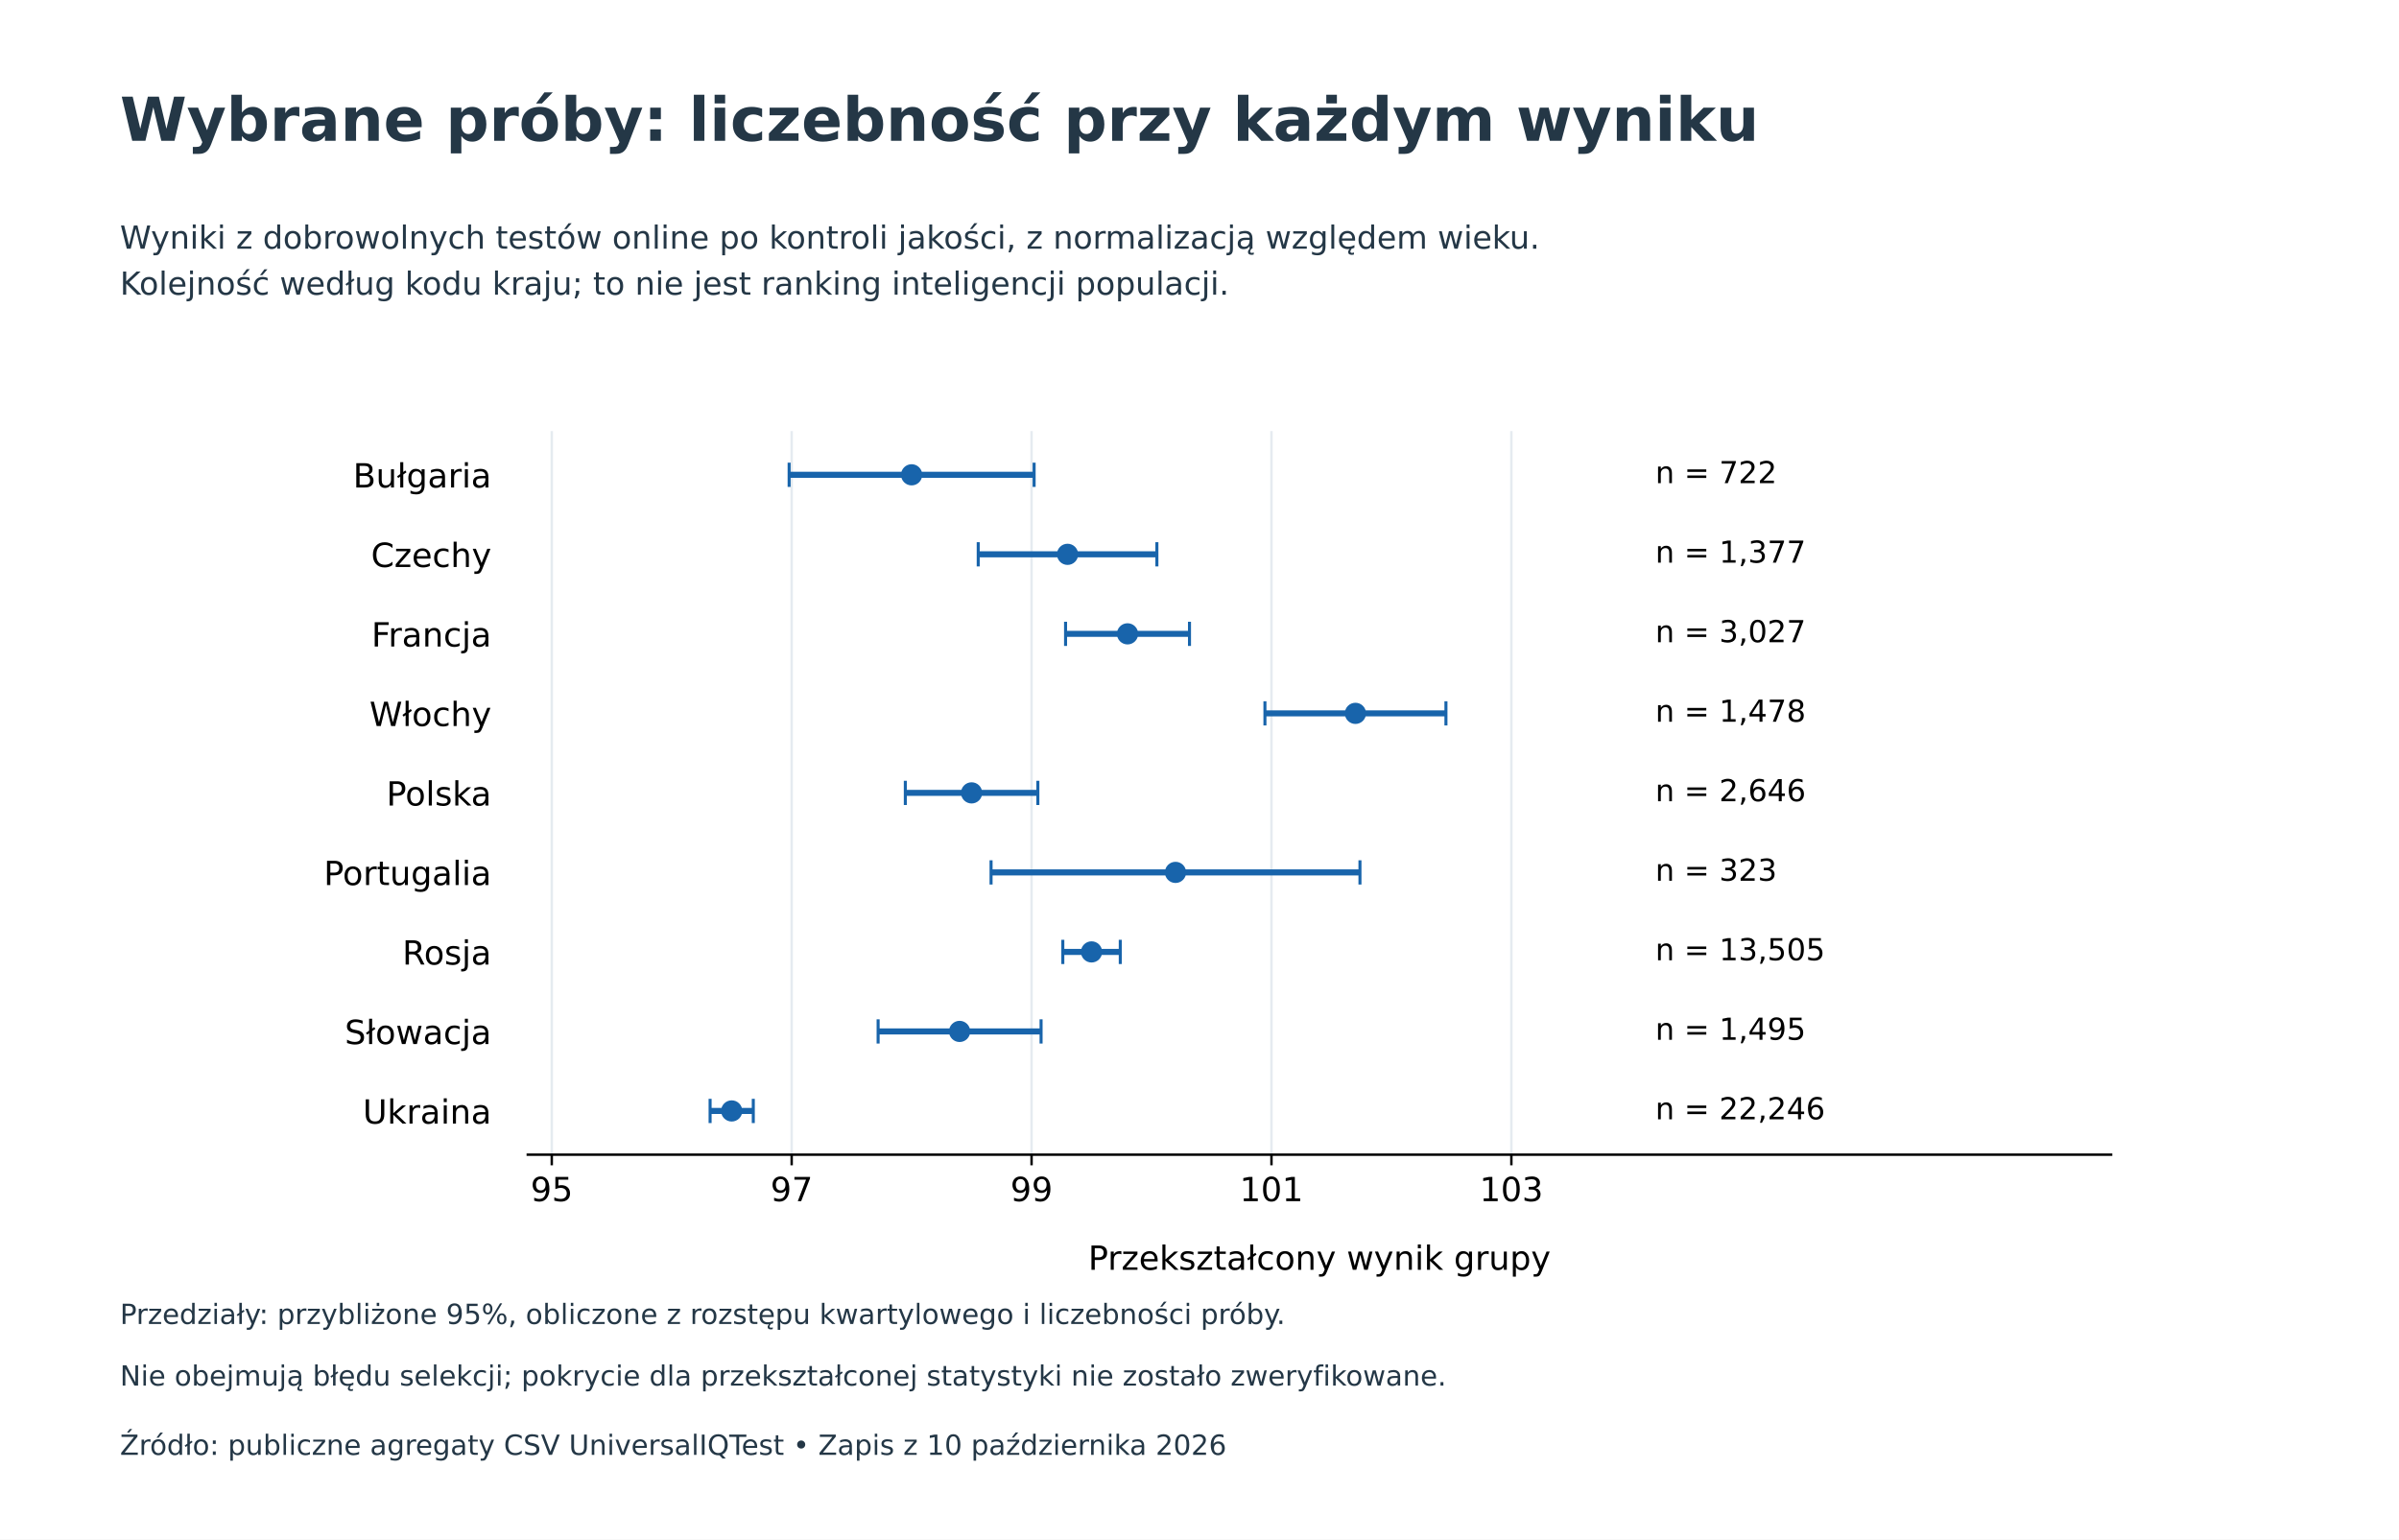
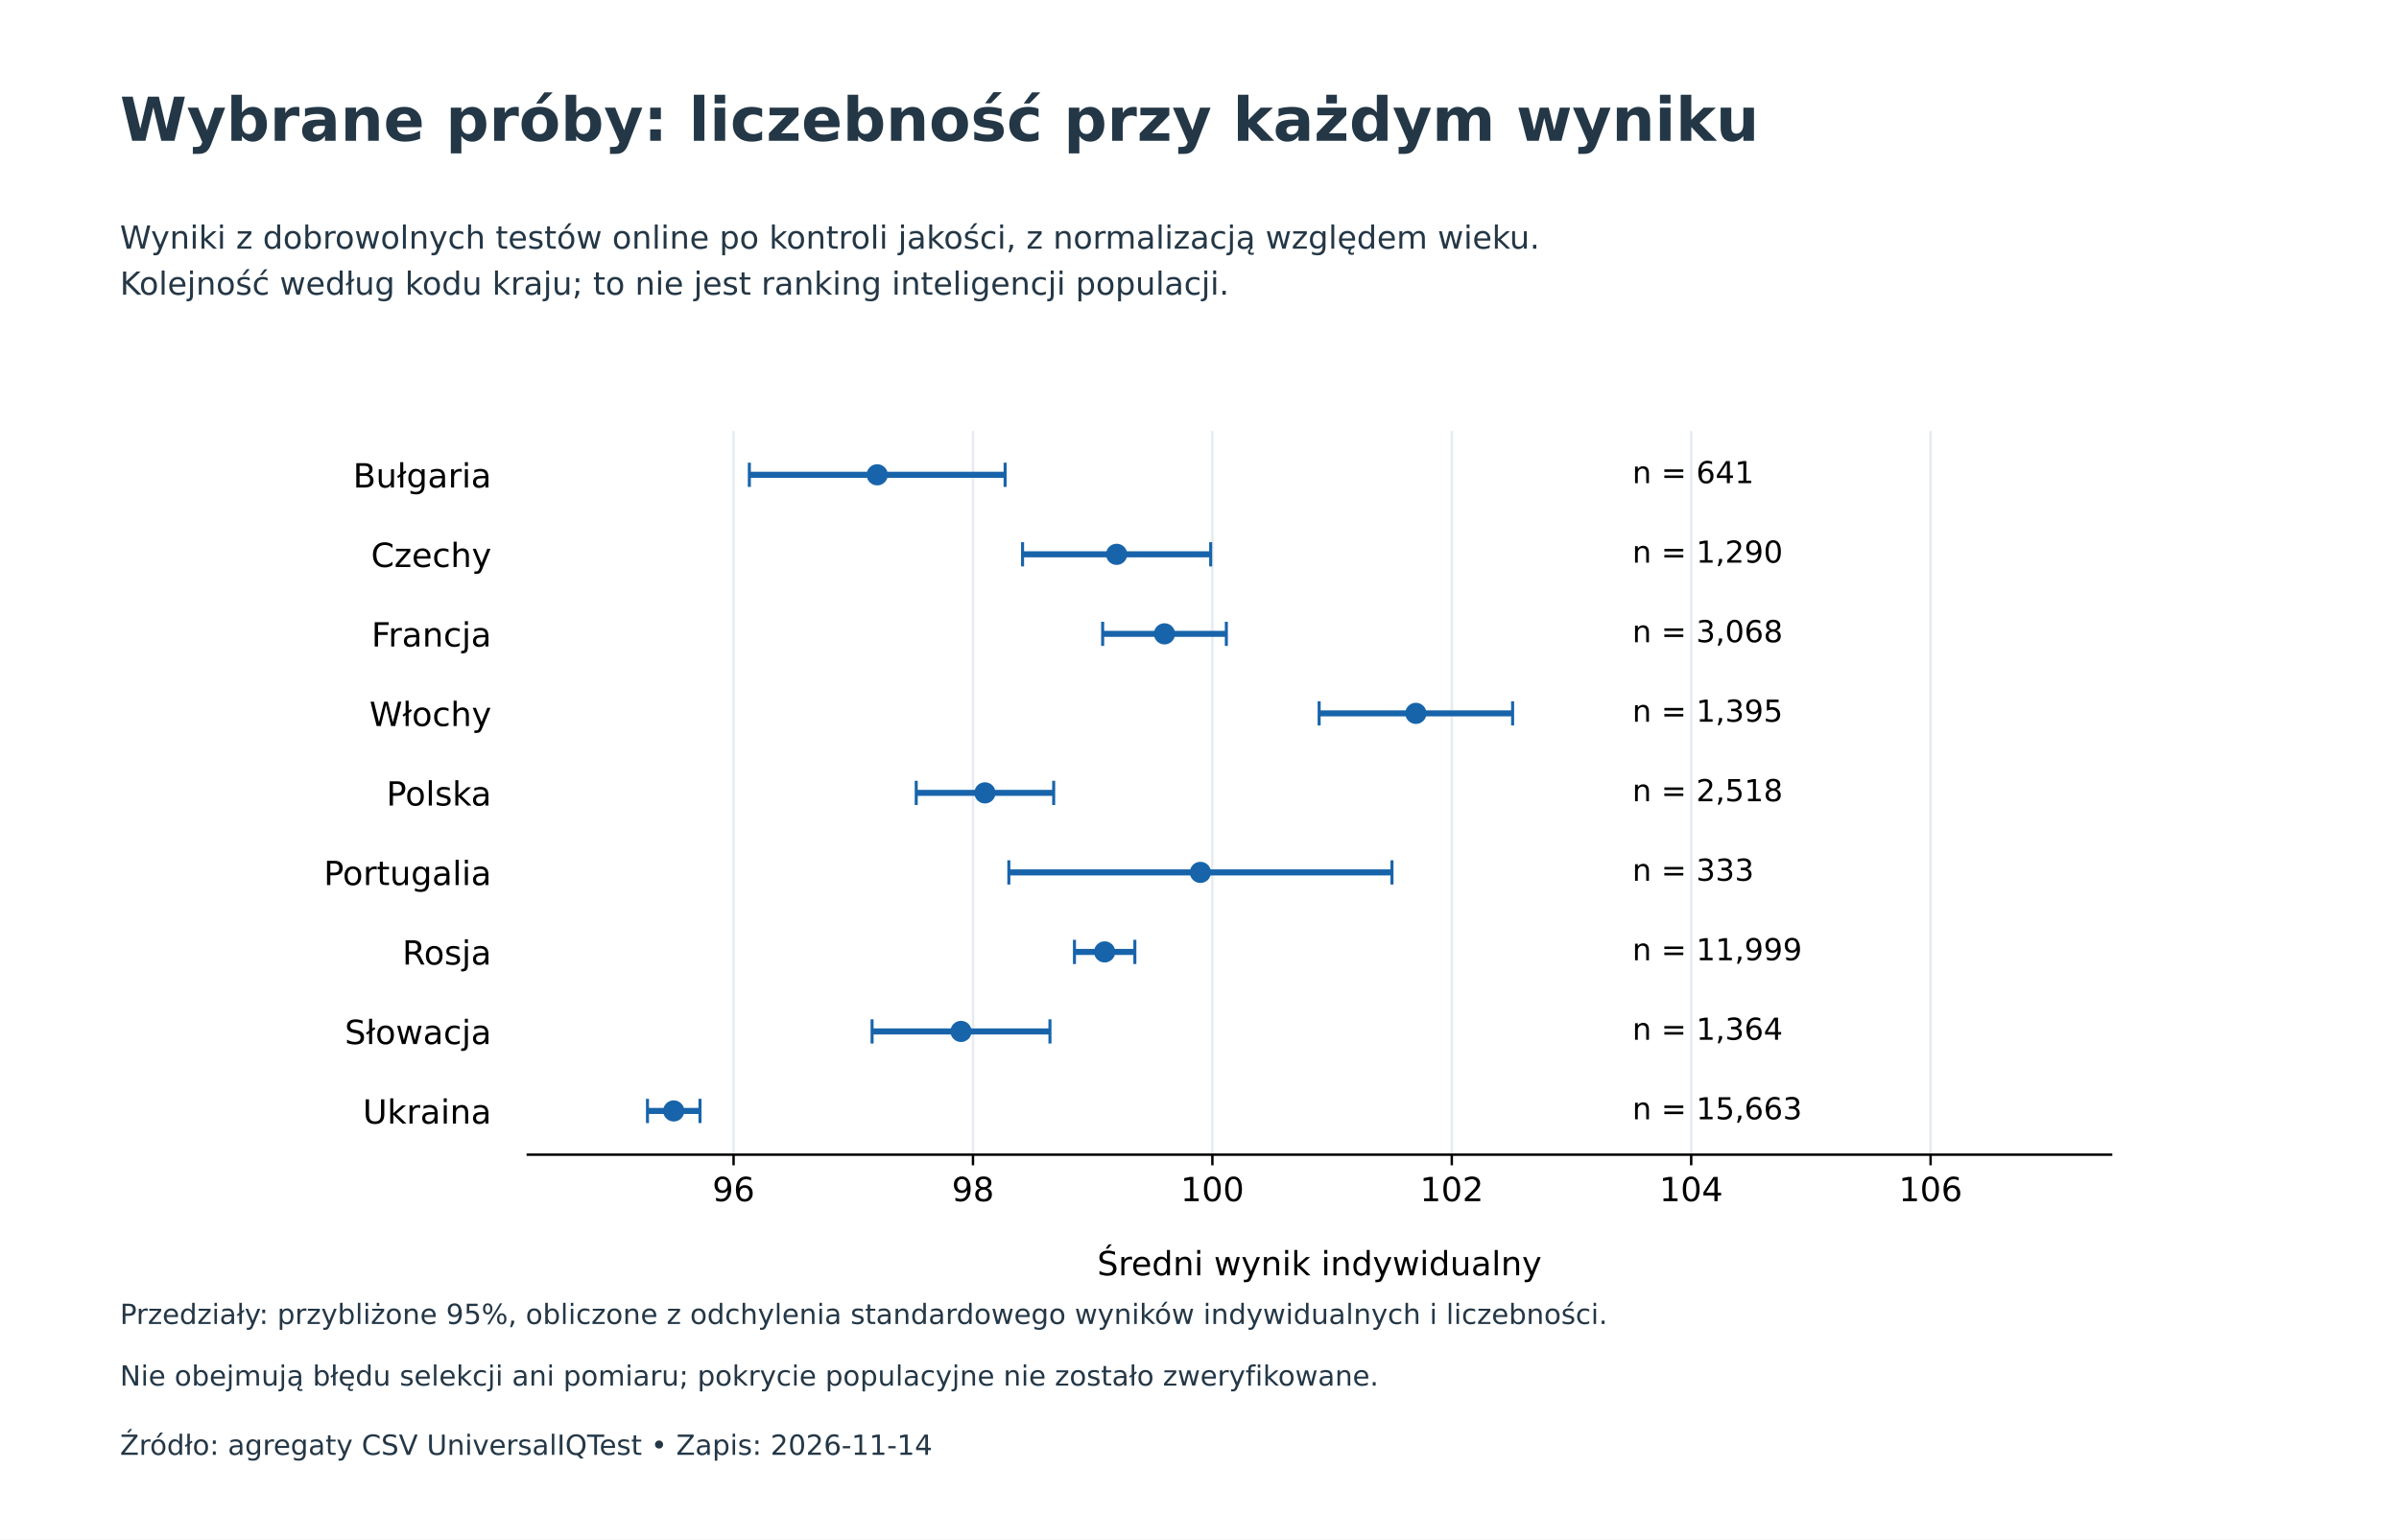
<svg xmlns="http://www.w3.org/2000/svg" xmlns:xlink="http://www.w3.org/1999/xlink" width="792pt" height="508.32pt" viewBox="0 0 792 508.32" version="1.1">
  <defs>
    <style type="text/css">*{stroke-linejoin: round; stroke-linecap: butt}</style>
  </defs>
  <g id="figure_1">
    <g id="patch_1">
      <path d="M 0 508.32 L 792 508.32 L 792 0 L 0 0 z " style="fill: #ffffff" />
    </g>
    <g id="axes_1">
      <g id="patch_2">
        <path d="M 174.24 381.24 L 696.96 381.24 L 696.96 142.33 L 174.24 142.33 z " style="fill: #ffffff" />
      </g>
      <g id="matplotlib.axis_1">
        <g id="xtick_1">
          <g id="line2d_1">
-             <path d="M 182.16 381.24 L 182.16 142.33 " clip-path="url(#p0355abdfba)" style="fill: none; stroke: #e5ebf0; stroke-width: 0.8; stroke-linecap: square" />
+             <path d="M 242.181 381.24 L 242.181 142.33 " clip-path="url(#p6fb1083c5d)" style="fill: none; stroke: #e5ebf0; stroke-width: 0.8; stroke-linecap: square" />
          </g>
          <g id="line2d_2">
            <defs>
-               <path id="m303d080124" d="M 0 0 L 0 3.5 " style="stroke: #000000; stroke-width: 0.8" />
+               <path id="md33e1cf49a" d="M 0 0 L 0 3.5 " style="stroke: #000000; stroke-width: 0.8" />
            </defs>
            <g>
-               <use xlink:href="#m303d080124" x="182.16" y="381.24" style="stroke: #000000; stroke-width: 0.8" />
+               <use xlink:href="#md33e1cf49a" x="242.181" y="381.24" style="stroke: #000000; stroke-width: 0.8" />
            </g>
          </g>
          <g id="text_1">
-             <text style="font-size: 11px; font-family: 'DejaVu Sans'; text-anchor: middle" x="182.16" y="396.598" transform="rotate(-0 182.16 396.5983)">95</text>
+             <text style="font-size: 11px; font-family: 'DejaVu Sans'; text-anchor: middle" x="242.181" y="396.598" transform="rotate(-0 242.1814 396.5983)">96</text>
          </g>
        </g>
        <g id="xtick_2">
          <g id="line2d_3">
-             <path d="M 261.36 381.24 L 261.36 142.33 " clip-path="url(#p0355abdfba)" style="fill: none; stroke: #e5ebf0; stroke-width: 0.8; stroke-linecap: square" />
+             <path d="M 321.217 381.24 L 321.217 142.33 " clip-path="url(#p6fb1083c5d)" style="fill: none; stroke: #e5ebf0; stroke-width: 0.8; stroke-linecap: square" />
          </g>
          <g id="line2d_4">
            <g>
-               <use xlink:href="#m303d080124" x="261.36" y="381.24" style="stroke: #000000; stroke-width: 0.8" />
+               <use xlink:href="#md33e1cf49a" x="321.217" y="381.24" style="stroke: #000000; stroke-width: 0.8" />
            </g>
          </g>
          <g id="text_2">
-             <text style="font-size: 11px; font-family: 'DejaVu Sans'; text-anchor: middle" x="261.36" y="396.598" transform="rotate(-0 261.36 396.5983)">97</text>
+             <text style="font-size: 11px; font-family: 'DejaVu Sans'; text-anchor: middle" x="321.217" y="396.598" transform="rotate(-0 321.2174 396.5983)">98</text>
          </g>
        </g>
        <g id="xtick_3">
          <g id="line2d_5">
-             <path d="M 340.56 381.24 L 340.56 142.33 " clip-path="url(#p0355abdfba)" style="fill: none; stroke: #e5ebf0; stroke-width: 0.8; stroke-linecap: square" />
+             <path d="M 400.253 381.24 L 400.253 142.33 " clip-path="url(#p6fb1083c5d)" style="fill: none; stroke: #e5ebf0; stroke-width: 0.8; stroke-linecap: square" />
          </g>
          <g id="line2d_6">
            <g>
-               <use xlink:href="#m303d080124" x="340.56" y="381.24" style="stroke: #000000; stroke-width: 0.8" />
+               <use xlink:href="#md33e1cf49a" x="400.253" y="381.24" style="stroke: #000000; stroke-width: 0.8" />
            </g>
          </g>
          <g id="text_3">
-             <text style="font-size: 11px; font-family: 'DejaVu Sans'; text-anchor: middle" x="340.56" y="396.598" transform="rotate(-0 340.56 396.5983)">99</text>
+             <text style="font-size: 11px; font-family: 'DejaVu Sans'; text-anchor: middle" x="400.253" y="396.598" transform="rotate(-0 400.2533 396.5983)">100</text>
          </g>
        </g>
        <g id="xtick_4">
          <g id="line2d_7">
-             <path d="M 419.76 381.24 L 419.76 142.33 " clip-path="url(#p0355abdfba)" style="fill: none; stroke: #e5ebf0; stroke-width: 0.8; stroke-linecap: square" />
+             <path d="M 479.289 381.24 L 479.289 142.33 " clip-path="url(#p6fb1083c5d)" style="fill: none; stroke: #e5ebf0; stroke-width: 0.8; stroke-linecap: square" />
          </g>
          <g id="line2d_8">
            <g>
-               <use xlink:href="#m303d080124" x="419.76" y="381.24" style="stroke: #000000; stroke-width: 0.8" />
+               <use xlink:href="#md33e1cf49a" x="479.289" y="381.24" style="stroke: #000000; stroke-width: 0.8" />
            </g>
          </g>
          <g id="text_4">
-             <text style="font-size: 11px; font-family: 'DejaVu Sans'; text-anchor: middle" x="419.76" y="396.598" transform="rotate(-0 419.76 396.5983)">101</text>
+             <text style="font-size: 11px; font-family: 'DejaVu Sans'; text-anchor: middle" x="479.289" y="396.598" transform="rotate(-0 479.2892 396.5983)">102</text>
          </g>
        </g>
        <g id="xtick_5">
          <g id="line2d_9">
-             <path d="M 498.96 381.24 L 498.96 142.33 " clip-path="url(#p0355abdfba)" style="fill: none; stroke: #e5ebf0; stroke-width: 0.8; stroke-linecap: square" />
+             <path d="M 558.325 381.24 L 558.325 142.33 " clip-path="url(#p6fb1083c5d)" style="fill: none; stroke: #e5ebf0; stroke-width: 0.8; stroke-linecap: square" />
          </g>
          <g id="line2d_10">
            <g>
-               <use xlink:href="#m303d080124" x="498.96" y="381.24" style="stroke: #000000; stroke-width: 0.8" />
+               <use xlink:href="#md33e1cf49a" x="558.325" y="381.24" style="stroke: #000000; stroke-width: 0.8" />
            </g>
          </g>
          <g id="text_5">
-             <text style="font-size: 11px; font-family: 'DejaVu Sans'; text-anchor: middle" x="498.96" y="396.598" transform="rotate(-0 498.96 396.5983)">103</text>
-           </g>
-         </g>
-         <g id="text_6">
-           <text style="font-size: 11px; font-family: 'DejaVu Sans'; text-anchor: middle" x="435.6" y="419.244" transform="rotate(-0 435.6 419.2442)">Przekształcony wynik grupy</text>
+             <text style="font-size: 11px; font-family: 'DejaVu Sans'; text-anchor: middle" x="558.325" y="396.598" transform="rotate(-0 558.3252 396.5983)">104</text>
+           </g>
+         </g>
+         <g id="xtick_6">
+           <g id="line2d_11">
+             <path d="M 637.361 381.24 L 637.361 142.33 " clip-path="url(#p6fb1083c5d)" style="fill: none; stroke: #e5ebf0; stroke-width: 0.8; stroke-linecap: square" />
+           </g>
+           <g id="line2d_12">
+             <g>
+               <use xlink:href="#md33e1cf49a" x="637.361" y="381.24" style="stroke: #000000; stroke-width: 0.8" />
+             </g>
+           </g>
+           <g id="text_6">
+             <text style="font-size: 11px; font-family: 'DejaVu Sans'; text-anchor: middle" x="637.361" y="396.598" transform="rotate(-0 637.3611 396.5983)">106</text>
+           </g>
+         </g>
+         <g id="text_7">
+           <text style="font-size: 11px; font-family: 'DejaVu Sans'; text-anchor: middle" x="435.6" y="421.063" transform="rotate(-0 435.6 421.0627)">Średni wynik indywidualny</text>
        </g>
      </g>
      <g id="matplotlib.axis_2">
        <g id="ytick_1">
-           <g id="line2d_11" />
-           <g id="text_7">
+           <g id="line2d_13" />
+           <g id="text_8">
            <text style="font-size: 11px; font-family: 'DejaVu Sans'; text-anchor: end" x="162.24" y="370.98" transform="rotate(-0 162.24 370.9795)">Ukraina</text>
          </g>
        </g>
        <g id="ytick_2">
-           <g id="line2d_12" />
-           <g id="text_8">
+           <g id="line2d_14" />
+           <g id="text_9">
            <text style="font-size: 11px; font-family: 'DejaVu Sans'; text-anchor: end" x="162.24" y="344.726" transform="rotate(-0 162.24 344.7256)">Słowacja</text>
          </g>
        </g>
        <g id="ytick_3">
-           <g id="line2d_13" />
-           <g id="text_9">
+           <g id="line2d_15" />
+           <g id="text_10">
            <text style="font-size: 11px; font-family: 'DejaVu Sans'; text-anchor: end" x="162.24" y="318.472" transform="rotate(-0 162.24 318.4717)">Rosja</text>
          </g>
        </g>
        <g id="ytick_4">
-           <g id="line2d_14" />
-           <g id="text_10">
+           <g id="line2d_16" />
+           <g id="text_11">
            <text style="font-size: 11px; font-family: 'DejaVu Sans'; text-anchor: end" x="162.24" y="292.218" transform="rotate(-0 162.24 292.2178)">Portugalia</text>
          </g>
        </g>
        <g id="ytick_5">
-           <g id="line2d_15" />
-           <g id="text_11">
+           <g id="line2d_17" />
+           <g id="text_12">
            <text style="font-size: 11px; font-family: 'DejaVu Sans'; text-anchor: end" x="162.24" y="265.964" transform="rotate(-0 162.24 265.9639)">Polska</text>
          </g>
        </g>
        <g id="ytick_6">
-           <g id="line2d_16" />
-           <g id="text_12">
+           <g id="line2d_18" />
+           <g id="text_13">
            <text style="font-size: 11px; font-family: 'DejaVu Sans'; text-anchor: end" x="162.24" y="239.71" transform="rotate(-0 162.24 239.7101)">Włochy</text>
          </g>
        </g>
        <g id="ytick_7">
-           <g id="line2d_17" />
-           <g id="text_13">
+           <g id="line2d_19" />
+           <g id="text_14">
            <text style="font-size: 11px; font-family: 'DejaVu Sans'; text-anchor: end" x="162.24" y="213.456" transform="rotate(-0 162.24 213.4562)">Francja</text>
          </g>
        </g>
        <g id="ytick_8">
-           <g id="line2d_18" />
-           <g id="text_14">
+           <g id="line2d_20" />
+           <g id="text_15">
            <text style="font-size: 11px; font-family: 'DejaVu Sans'; text-anchor: end" x="162.24" y="187.202" transform="rotate(-0 162.24 187.2023)">Czechy</text>
          </g>
        </g>
        <g id="ytick_9">
-           <g id="line2d_19" />
-           <g id="text_15">
+           <g id="line2d_21" />
+           <g id="text_16">
            <text style="font-size: 11px; font-family: 'DejaVu Sans'; text-anchor: end" x="162.24" y="160.948" transform="rotate(-0 162.24 160.9484)">Bułgaria</text>
          </g>
        </g>
      </g>
      <g id="LineCollection_1">
-         <path d="M 260.52 156.769 L 341.4 156.769 " clip-path="url(#p0355abdfba)" style="fill: none; stroke: #1864ab; stroke-width: 2" />
-       </g>
-       <g id="line2d_20">
+         <path d="M 247.385 156.769 L 331.821 156.769 " clip-path="url(#p6fb1083c5d)" style="fill: none; stroke: #1864ab; stroke-width: 2" />
+       </g>
+       <g id="line2d_22">
        <defs>
-           <path id="md514deb2c7" d="M 0 4 L 0 -4 " style="stroke: #1864ab" />
+           <path id="m8adefc4343" d="M 0 4 L 0 -4 " style="stroke: #1864ab" />
        </defs>
-         <g clip-path="url(#p0355abdfba)">
-           <use xlink:href="#md514deb2c7" x="260.52" y="156.769" style="fill: #1864ab; stroke: #1864ab" />
-         </g>
-       </g>
-       <g id="line2d_21">
-         <g clip-path="url(#p0355abdfba)">
-           <use xlink:href="#md514deb2c7" x="341.4" y="156.769" style="fill: #1864ab; stroke: #1864ab" />
+         <g clip-path="url(#p6fb1083c5d)">
+           <use xlink:href="#m8adefc4343" x="247.385" y="156.769" style="fill: #1864ab; stroke: #1864ab" />
+         </g>
+       </g>
+       <g id="line2d_23">
+         <g clip-path="url(#p6fb1083c5d)">
+           <use xlink:href="#m8adefc4343" x="331.821" y="156.769" style="fill: #1864ab; stroke: #1864ab" />
        </g>
      </g>
      <g id="LineCollection_2">
-         <path d="M 322.948 183.023 L 381.932 183.023 " clip-path="url(#p0355abdfba)" style="fill: none; stroke: #1864ab; stroke-width: 2" />
-       </g>
-       <g id="line2d_22">
-         <g clip-path="url(#p0355abdfba)">
-           <use xlink:href="#md514deb2c7" x="322.948" y="183.023" style="fill: #1864ab; stroke: #1864ab" />
-         </g>
-       </g>
-       <g id="line2d_23">
-         <g clip-path="url(#p0355abdfba)">
-           <use xlink:href="#md514deb2c7" x="381.932" y="183.023" style="fill: #1864ab; stroke: #1864ab" />
+         <path d="M 337.585 183.023 L 399.693 183.023 " clip-path="url(#p6fb1083c5d)" style="fill: none; stroke: #1864ab; stroke-width: 2" />
+       </g>
+       <g id="line2d_24">
+         <g clip-path="url(#p6fb1083c5d)">
+           <use xlink:href="#m8adefc4343" x="337.585" y="183.023" style="fill: #1864ab; stroke: #1864ab" />
+         </g>
+       </g>
+       <g id="line2d_25">
+         <g clip-path="url(#p6fb1083c5d)">
+           <use xlink:href="#m8adefc4343" x="399.693" y="183.023" style="fill: #1864ab; stroke: #1864ab" />
        </g>
      </g>
      <g id="LineCollection_3">
-         <path d="M 351.784 209.277 L 392.696 209.277 " clip-path="url(#p0355abdfba)" style="fill: none; stroke: #1864ab; stroke-width: 2" />
-       </g>
-       <g id="line2d_24">
-         <g clip-path="url(#p0355abdfba)">
-           <use xlink:href="#md514deb2c7" x="351.784" y="209.277" style="fill: #1864ab; stroke: #1864ab" />
-         </g>
-       </g>
-       <g id="line2d_25">
-         <g clip-path="url(#p0355abdfba)">
-           <use xlink:href="#md514deb2c7" x="392.696" y="209.277" style="fill: #1864ab; stroke: #1864ab" />
+         <path d="M 364.03 209.277 L 404.862 209.277 " clip-path="url(#p6fb1083c5d)" style="fill: none; stroke: #1864ab; stroke-width: 2" />
+       </g>
+       <g id="line2d_26">
+         <g clip-path="url(#p6fb1083c5d)">
+           <use xlink:href="#m8adefc4343" x="364.03" y="209.277" style="fill: #1864ab; stroke: #1864ab" />
+         </g>
+       </g>
+       <g id="line2d_27">
+         <g clip-path="url(#p6fb1083c5d)">
+           <use xlink:href="#m8adefc4343" x="404.862" y="209.277" style="fill: #1864ab; stroke: #1864ab" />
        </g>
      </g>
      <g id="LineCollection_4">
-         <path d="M 417.6 235.531 L 477.36 235.531 " clip-path="url(#p0355abdfba)" style="fill: none; stroke: #1864ab; stroke-width: 2" />
-       </g>
-       <g id="line2d_26">
-         <g clip-path="url(#p0355abdfba)">
-           <use xlink:href="#md514deb2c7" x="417.6" y="235.531" style="fill: #1864ab; stroke: #1864ab" />
-         </g>
-       </g>
-       <g id="line2d_27">
-         <g clip-path="url(#p0355abdfba)">
-           <use xlink:href="#md514deb2c7" x="477.36" y="235.531" style="fill: #1864ab; stroke: #1864ab" />
+         <path d="M 435.498 235.531 L 499.37 235.531 " clip-path="url(#p6fb1083c5d)" style="fill: none; stroke: #1864ab; stroke-width: 2" />
+       </g>
+       <g id="line2d_28">
+         <g clip-path="url(#p6fb1083c5d)">
+           <use xlink:href="#m8adefc4343" x="435.498" y="235.531" style="fill: #1864ab; stroke: #1864ab" />
+         </g>
+       </g>
+       <g id="line2d_29">
+         <g clip-path="url(#p6fb1083c5d)">
+           <use xlink:href="#m8adefc4343" x="499.37" y="235.531" style="fill: #1864ab; stroke: #1864ab" />
        </g>
      </g>
      <g id="LineCollection_5">
-         <path d="M 298.881 261.785 L 342.639 261.785 " clip-path="url(#p0355abdfba)" style="fill: none; stroke: #1864ab; stroke-width: 2" />
-       </g>
-       <g id="line2d_28">
-         <g clip-path="url(#p0355abdfba)">
-           <use xlink:href="#md514deb2c7" x="298.881" y="261.785" style="fill: #1864ab; stroke: #1864ab" />
-         </g>
-       </g>
-       <g id="line2d_29">
-         <g clip-path="url(#p0355abdfba)">
-           <use xlink:href="#md514deb2c7" x="342.639" y="261.785" style="fill: #1864ab; stroke: #1864ab" />
+         <path d="M 302.479 261.785 L 347.859 261.785 " clip-path="url(#p6fb1083c5d)" style="fill: none; stroke: #1864ab; stroke-width: 2" />
+       </g>
+       <g id="line2d_30">
+         <g clip-path="url(#p6fb1083c5d)">
+           <use xlink:href="#m8adefc4343" x="302.479" y="261.785" style="fill: #1864ab; stroke: #1864ab" />
+         </g>
+       </g>
+       <g id="line2d_31">
+         <g clip-path="url(#p6fb1083c5d)">
+           <use xlink:href="#m8adefc4343" x="347.859" y="261.785" style="fill: #1864ab; stroke: #1864ab" />
        </g>
      </g>
      <g id="LineCollection_6">
-         <path d="M 327.187 288.039 L 448.973 288.039 " clip-path="url(#p0355abdfba)" style="fill: none; stroke: #1864ab; stroke-width: 2" />
-       </g>
-       <g id="line2d_30">
-         <g clip-path="url(#p0355abdfba)">
-           <use xlink:href="#md514deb2c7" x="327.187" y="288.039" style="fill: #1864ab; stroke: #1864ab" />
-         </g>
-       </g>
-       <g id="line2d_31">
-         <g clip-path="url(#p0355abdfba)">
-           <use xlink:href="#md514deb2c7" x="448.973" y="288.039" style="fill: #1864ab; stroke: #1864ab" />
+         <path d="M 333.058 288.039 L 459.545 288.039 " clip-path="url(#p6fb1083c5d)" style="fill: none; stroke: #1864ab; stroke-width: 2" />
+       </g>
+       <g id="line2d_32">
+         <g clip-path="url(#p6fb1083c5d)">
+           <use xlink:href="#m8adefc4343" x="333.058" y="288.039" style="fill: #1864ab; stroke: #1864ab" />
+         </g>
+       </g>
+       <g id="line2d_33">
+         <g clip-path="url(#p6fb1083c5d)">
+           <use xlink:href="#m8adefc4343" x="459.545" y="288.039" style="fill: #1864ab; stroke: #1864ab" />
        </g>
      </g>
      <g id="LineCollection_7">
-         <path d="M 350.876 314.293 L 369.844 314.293 " clip-path="url(#p0355abdfba)" style="fill: none; stroke: #1864ab; stroke-width: 2" />
-       </g>
-       <g id="line2d_32">
-         <g clip-path="url(#p0355abdfba)">
-           <use xlink:href="#md514deb2c7" x="350.876" y="314.293" style="fill: #1864ab; stroke: #1864ab" />
-         </g>
-       </g>
-       <g id="line2d_33">
-         <g clip-path="url(#p0355abdfba)">
-           <use xlink:href="#md514deb2c7" x="369.844" y="314.293" style="fill: #1864ab; stroke: #1864ab" />
+         <path d="M 354.717 314.293 L 374.657 314.293 " clip-path="url(#p6fb1083c5d)" style="fill: none; stroke: #1864ab; stroke-width: 2" />
+       </g>
+       <g id="line2d_34">
+         <g clip-path="url(#p6fb1083c5d)">
+           <use xlink:href="#m8adefc4343" x="354.717" y="314.293" style="fill: #1864ab; stroke: #1864ab" />
+         </g>
+       </g>
+       <g id="line2d_35">
+         <g clip-path="url(#p6fb1083c5d)">
+           <use xlink:href="#m8adefc4343" x="374.657" y="314.293" style="fill: #1864ab; stroke: #1864ab" />
        </g>
      </g>
      <g id="LineCollection_8">
-         <path d="M 289.901 340.546 L 343.699 340.546 " clip-path="url(#p0355abdfba)" style="fill: none; stroke: #1864ab; stroke-width: 2" />
-       </g>
-       <g id="line2d_34">
-         <g clip-path="url(#p0355abdfba)">
-           <use xlink:href="#md514deb2c7" x="289.901" y="340.546" style="fill: #1864ab; stroke: #1864ab" />
-         </g>
-       </g>
-       <g id="line2d_35">
-         <g clip-path="url(#p0355abdfba)">
-           <use xlink:href="#md514deb2c7" x="343.699" y="340.546" style="fill: #1864ab; stroke: #1864ab" />
+         <path d="M 287.905 340.546 L 346.627 340.546 " clip-path="url(#p6fb1083c5d)" style="fill: none; stroke: #1864ab; stroke-width: 2" />
+       </g>
+       <g id="line2d_36">
+         <g clip-path="url(#p6fb1083c5d)">
+           <use xlink:href="#m8adefc4343" x="287.905" y="340.546" style="fill: #1864ab; stroke: #1864ab" />
+         </g>
+       </g>
+       <g id="line2d_37">
+         <g clip-path="url(#p6fb1083c5d)">
+           <use xlink:href="#m8adefc4343" x="346.627" y="340.546" style="fill: #1864ab; stroke: #1864ab" />
        </g>
      </g>
      <g id="LineCollection_9">
-         <path d="M 234.431 366.8 L 248.689 366.8 " clip-path="url(#p0355abdfba)" style="fill: none; stroke: #1864ab; stroke-width: 2" />
-       </g>
-       <g id="line2d_36">
-         <g clip-path="url(#p0355abdfba)">
-           <use xlink:href="#md514deb2c7" x="234.431" y="366.8" style="fill: #1864ab; stroke: #1864ab" />
-         </g>
-       </g>
-       <g id="line2d_37">
-         <g clip-path="url(#p0355abdfba)">
-           <use xlink:href="#md514deb2c7" x="248.689" y="366.8" style="fill: #1864ab; stroke: #1864ab" />
-         </g>
+         <path d="M 213.758 366.8 L 231.087 366.8 " clip-path="url(#p6fb1083c5d)" style="fill: none; stroke: #1864ab; stroke-width: 2" />
      </g>
      <g id="line2d_38">
+         <g clip-path="url(#p6fb1083c5d)">
+           <use xlink:href="#m8adefc4343" x="213.758" y="366.8" style="fill: #1864ab; stroke: #1864ab" />
+         </g>
+       </g>
+       <g id="line2d_39">
+         <g clip-path="url(#p6fb1083c5d)">
+           <use xlink:href="#m8adefc4343" x="231.087" y="366.8" style="fill: #1864ab; stroke: #1864ab" />
+         </g>
+       </g>
+       <g id="line2d_40">
        <defs>
-           <path id="me2118a0cbb" d="M 0 3 C 0.796 3 1.559 2.684 2.121 2.121 C 2.684 1.559 3 0.796 3 0 C 3 -0.796 2.684 -1.559 2.121 -2.121 C 1.559 -2.684 0.796 -3 0 -3 C -0.796 -3 -1.559 -2.684 -2.121 -2.121 C -2.684 -1.559 -3 -0.796 -3 0 C -3 0.796 -2.684 1.559 -2.121 2.121 C -1.559 2.684 -0.796 3 0 3 z " style="stroke: #1864ab" />
+           <path id="m5610ead904" d="M 0 3 C 0.796 3 1.559 2.684 2.121 2.121 C 2.684 1.559 3 0.796 3 0 C 3 -0.796 2.684 -1.559 2.121 -2.121 C 1.559 -2.684 0.796 -3 0 -3 C -0.796 -3 -1.559 -2.684 -2.121 -2.121 C -2.684 -1.559 -3 -0.796 -3 0 C -3 0.796 -2.684 1.559 -2.121 2.121 C -1.559 2.684 -0.796 3 0 3 z " style="stroke: #1864ab" />
        </defs>
-         <g clip-path="url(#p0355abdfba)">
-           <use xlink:href="#me2118a0cbb" x="300.96" y="156.769" style="fill: #1864ab; stroke: #1864ab" />
-         </g>
-       </g>
-       <g id="line2d_39">
-         <g clip-path="url(#p0355abdfba)">
-           <use xlink:href="#me2118a0cbb" x="352.44" y="183.023" style="fill: #1864ab; stroke: #1864ab" />
-         </g>
-       </g>
-       <g id="line2d_40">
-         <g clip-path="url(#p0355abdfba)">
-           <use xlink:href="#me2118a0cbb" x="372.24" y="209.277" style="fill: #1864ab; stroke: #1864ab" />
+         <g clip-path="url(#p6fb1083c5d)">
+           <use xlink:href="#m5610ead904" x="289.603" y="156.769" style="fill: #1864ab; stroke: #1864ab" />
        </g>
      </g>
      <g id="line2d_41">
-         <g clip-path="url(#p0355abdfba)">
-           <use xlink:href="#me2118a0cbb" x="447.48" y="235.531" style="fill: #1864ab; stroke: #1864ab" />
+         <g clip-path="url(#p6fb1083c5d)">
+           <use xlink:href="#m5610ead904" x="368.639" y="183.023" style="fill: #1864ab; stroke: #1864ab" />
        </g>
      </g>
      <g id="line2d_42">
-         <g clip-path="url(#p0355abdfba)">
-           <use xlink:href="#me2118a0cbb" x="320.76" y="261.785" style="fill: #1864ab; stroke: #1864ab" />
+         <g clip-path="url(#p6fb1083c5d)">
+           <use xlink:href="#m5610ead904" x="384.446" y="209.277" style="fill: #1864ab; stroke: #1864ab" />
        </g>
      </g>
      <g id="line2d_43">
-         <g clip-path="url(#p0355abdfba)">
-           <use xlink:href="#me2118a0cbb" x="388.08" y="288.039" style="fill: #1864ab; stroke: #1864ab" />
+         <g clip-path="url(#p6fb1083c5d)">
+           <use xlink:href="#m5610ead904" x="467.434" y="235.531" style="fill: #1864ab; stroke: #1864ab" />
        </g>
      </g>
      <g id="line2d_44">
-         <g clip-path="url(#p0355abdfba)">
-           <use xlink:href="#me2118a0cbb" x="360.36" y="314.293" style="fill: #1864ab; stroke: #1864ab" />
+         <g clip-path="url(#p6fb1083c5d)">
+           <use xlink:href="#m5610ead904" x="325.169" y="261.785" style="fill: #1864ab; stroke: #1864ab" />
        </g>
      </g>
      <g id="line2d_45">
-         <g clip-path="url(#p0355abdfba)">
-           <use xlink:href="#me2118a0cbb" x="316.8" y="340.546" style="fill: #1864ab; stroke: #1864ab" />
+         <g clip-path="url(#p6fb1083c5d)">
+           <use xlink:href="#m5610ead904" x="396.302" y="288.039" style="fill: #1864ab; stroke: #1864ab" />
        </g>
      </g>
      <g id="line2d_46">
-         <g clip-path="url(#p0355abdfba)">
-           <use xlink:href="#me2118a0cbb" x="241.56" y="366.8" style="fill: #1864ab; stroke: #1864ab" />
+         <g clip-path="url(#p6fb1083c5d)">
+           <use xlink:href="#m5610ead904" x="364.687" y="314.293" style="fill: #1864ab; stroke: #1864ab" />
+         </g>
+       </g>
+       <g id="line2d_47">
+         <g clip-path="url(#p6fb1083c5d)">
+           <use xlink:href="#m5610ead904" x="317.266" y="340.546" style="fill: #1864ab; stroke: #1864ab" />
+         </g>
+       </g>
+       <g id="line2d_48">
+         <g clip-path="url(#p6fb1083c5d)">
+           <use xlink:href="#m5610ead904" x="222.422" y="366.8" style="fill: #1864ab; stroke: #1864ab" />
        </g>
      </g>
      <g id="patch_3">
        <path d="M 174.24 381.24 L 696.96 381.24 " style="fill: none; stroke: #000000; stroke-width: 0.8; stroke-linejoin: miter; stroke-linecap: square" />
      </g>
-       <g id="text_16">
-         <text style="font-size: 10px; font-family: 'DejaVu Sans'; text-anchor: start" x="546.48" y="159.529" transform="rotate(-0 546.48 159.5286)">n = 722</text>
-       </g>
      <g id="text_17">
-         <text style="font-size: 10px; font-family: 'DejaVu Sans'; text-anchor: start" x="546.48" y="185.783" transform="rotate(-0 546.48 185.7825)">n = 1,377</text>
+         <text style="font-size: 10px; font-family: 'DejaVu Sans'; text-anchor: start" x="538.888" y="159.529" transform="rotate(-0 538.8881 159.5286)">n = 641</text>
      </g>
      <g id="text_18">
-         <text style="font-size: 10px; font-family: 'DejaVu Sans'; text-anchor: start" x="546.48" y="212.036" transform="rotate(-0 546.48 212.0364)">n = 3,027</text>
+         <text style="font-size: 10px; font-family: 'DejaVu Sans'; text-anchor: start" x="538.888" y="185.783" transform="rotate(-0 538.8881 185.7825)">n = 1,290</text>
      </g>
      <g id="text_19">
-         <text style="font-size: 10px; font-family: 'DejaVu Sans'; text-anchor: start" x="546.48" y="238.29" transform="rotate(-0 546.48 238.2903)">n = 1,478</text>
+         <text style="font-size: 10px; font-family: 'DejaVu Sans'; text-anchor: start" x="538.888" y="212.036" transform="rotate(-0 538.8881 212.0364)">n = 3,068</text>
      </g>
      <g id="text_20">
-         <text style="font-size: 10px; font-family: 'DejaVu Sans'; text-anchor: start" x="546.48" y="264.544" transform="rotate(-0 546.48 264.5442)">n = 2,646</text>
+         <text style="font-size: 10px; font-family: 'DejaVu Sans'; text-anchor: start" x="538.888" y="238.29" transform="rotate(-0 538.8881 238.2903)">n = 1,395</text>
      </g>
      <g id="text_21">
-         <text style="font-size: 10px; font-family: 'DejaVu Sans'; text-anchor: start" x="546.48" y="290.798" transform="rotate(-0 546.48 290.7981)">n = 323</text>
+         <text style="font-size: 10px; font-family: 'DejaVu Sans'; text-anchor: start" x="538.888" y="264.544" transform="rotate(-0 538.8881 264.5442)">n = 2,518</text>
      </g>
      <g id="text_22">
-         <text style="font-size: 10px; font-family: 'DejaVu Sans'; text-anchor: start" x="546.48" y="317.052" transform="rotate(-0 546.48 317.052)">n = 13,505</text>
+         <text style="font-size: 10px; font-family: 'DejaVu Sans'; text-anchor: start" x="538.888" y="290.798" transform="rotate(-0 538.8881 290.7981)">n = 333</text>
      </g>
      <g id="text_23">
-         <text style="font-size: 10px; font-family: 'DejaVu Sans'; text-anchor: start" x="546.48" y="343.306" transform="rotate(-0 546.48 343.3058)">n = 1,495</text>
+         <text style="font-size: 10px; font-family: 'DejaVu Sans'; text-anchor: start" x="538.888" y="317.052" transform="rotate(-0 538.8881 317.052)">n = 11,999</text>
      </g>
      <g id="text_24">
-         <text style="font-size: 10px; font-family: 'DejaVu Sans'; text-anchor: start" x="546.48" y="369.56" transform="rotate(-0 546.48 369.5597)">n = 22,246</text>
-       </g>
-     </g>
-     <g id="text_25">
+         <text style="font-size: 10px; font-family: 'DejaVu Sans'; text-anchor: start" x="538.888" y="343.306" transform="rotate(-0 538.8881 343.3058)">n = 1,364</text>
+       </g>
+       <g id="text_25">
+         <text style="font-size: 10px; font-family: 'DejaVu Sans'; text-anchor: start" x="538.888" y="369.56" transform="rotate(-0 538.8881 369.5597)">n = 15,663</text>
+       </g>
+     </g>
+     <g id="text_26">
      <text style="font-weight: 700; font-size: 20px; font-family: 'DejaVu Sans'; text-anchor: start; fill: #243746" x="39.6" y="46.496" transform="rotate(-0 39.6 46.49607)">Wybrane próby: liczebność przy każdym wyniku</text>
    </g>
-     <g id="text_26">
+     <g id="text_27">
      <text style="font-size: 10.5px; font-family: 'DejaVu Sans'; fill: #243746" transform="translate(39.6 82.10476)">Wyniki z dobrowolnych testów online po kontroli jakości, z normalizacją względem wieku.</text>
      <text style="font-size: 10.5px; font-family: 'DejaVu Sans'; fill: #243746" transform="translate(39.6 97.30589)">Kolejność według kodu kraju; to nie jest ranking inteligencji populacji.</text>
    </g>
-     <g id="text_27">
-       <text style="font-size: 9.2px; font-family: 'DejaVu Sans'; text-anchor: start; fill: #243746" x="39.6" y="437.155" transform="rotate(-0 39.6 437.1552)">Przedziały: przybliżone 95%, obliczone z rozstępu kwartylowego i liczebności próby.</text>
-     </g>
    <g id="text_28">
-       <text style="font-size: 9.2px; font-family: 'DejaVu Sans'; text-anchor: start; fill: #243746" x="39.6" y="457.488" transform="rotate(-0 39.6 457.488)">Nie obejmują błędu selekcji; pokrycie dla przekształconej statystyki nie zostało zweryfikowane.</text>
+       <text style="font-size: 9.2px; font-family: 'DejaVu Sans'; text-anchor: start; fill: #243746" x="39.6" y="437.155" transform="rotate(-0 39.6 437.1552)">Przedziały: przybliżone 95%, obliczone z odchylenia standardowego wyników indywidualnych i liczebności.</text>
    </g>
    <g id="text_29">
-       <text style="font-size: 9.2px; font-family: 'DejaVu Sans'; text-anchor: start; fill: #243746" x="39.6" y="480.362" transform="rotate(-0 39.6 480.3624)">Źródło: publiczne agregaty CSV UniversalIQTest • Zapis z 10 października 2026</text>
+       <text style="font-size: 9.2px; font-family: 'DejaVu Sans'; text-anchor: start; fill: #243746" x="39.6" y="457.488" transform="rotate(-0 39.6 457.488)">Nie obejmują błędu selekcji ani pomiaru; pokrycie populacyjne nie zostało zweryfikowane.</text>
+     </g>
+     <g id="text_30">
+       <text style="font-size: 9.2px; font-family: 'DejaVu Sans'; text-anchor: start; fill: #243746" x="39.6" y="480.362" transform="rotate(-0 39.6 480.3624)">Źródło: agregaty CSV UniversalIQTest • Zapis: 2026-11-14</text>
    </g>
  </g>
  <defs>
-     <clipPath id="p0355abdfba">
+     <clipPath id="p6fb1083c5d">
      <rect x="174.24" y="142.33" width="522.72" height="238.91" />
    </clipPath>
  </defs>
</svg>
